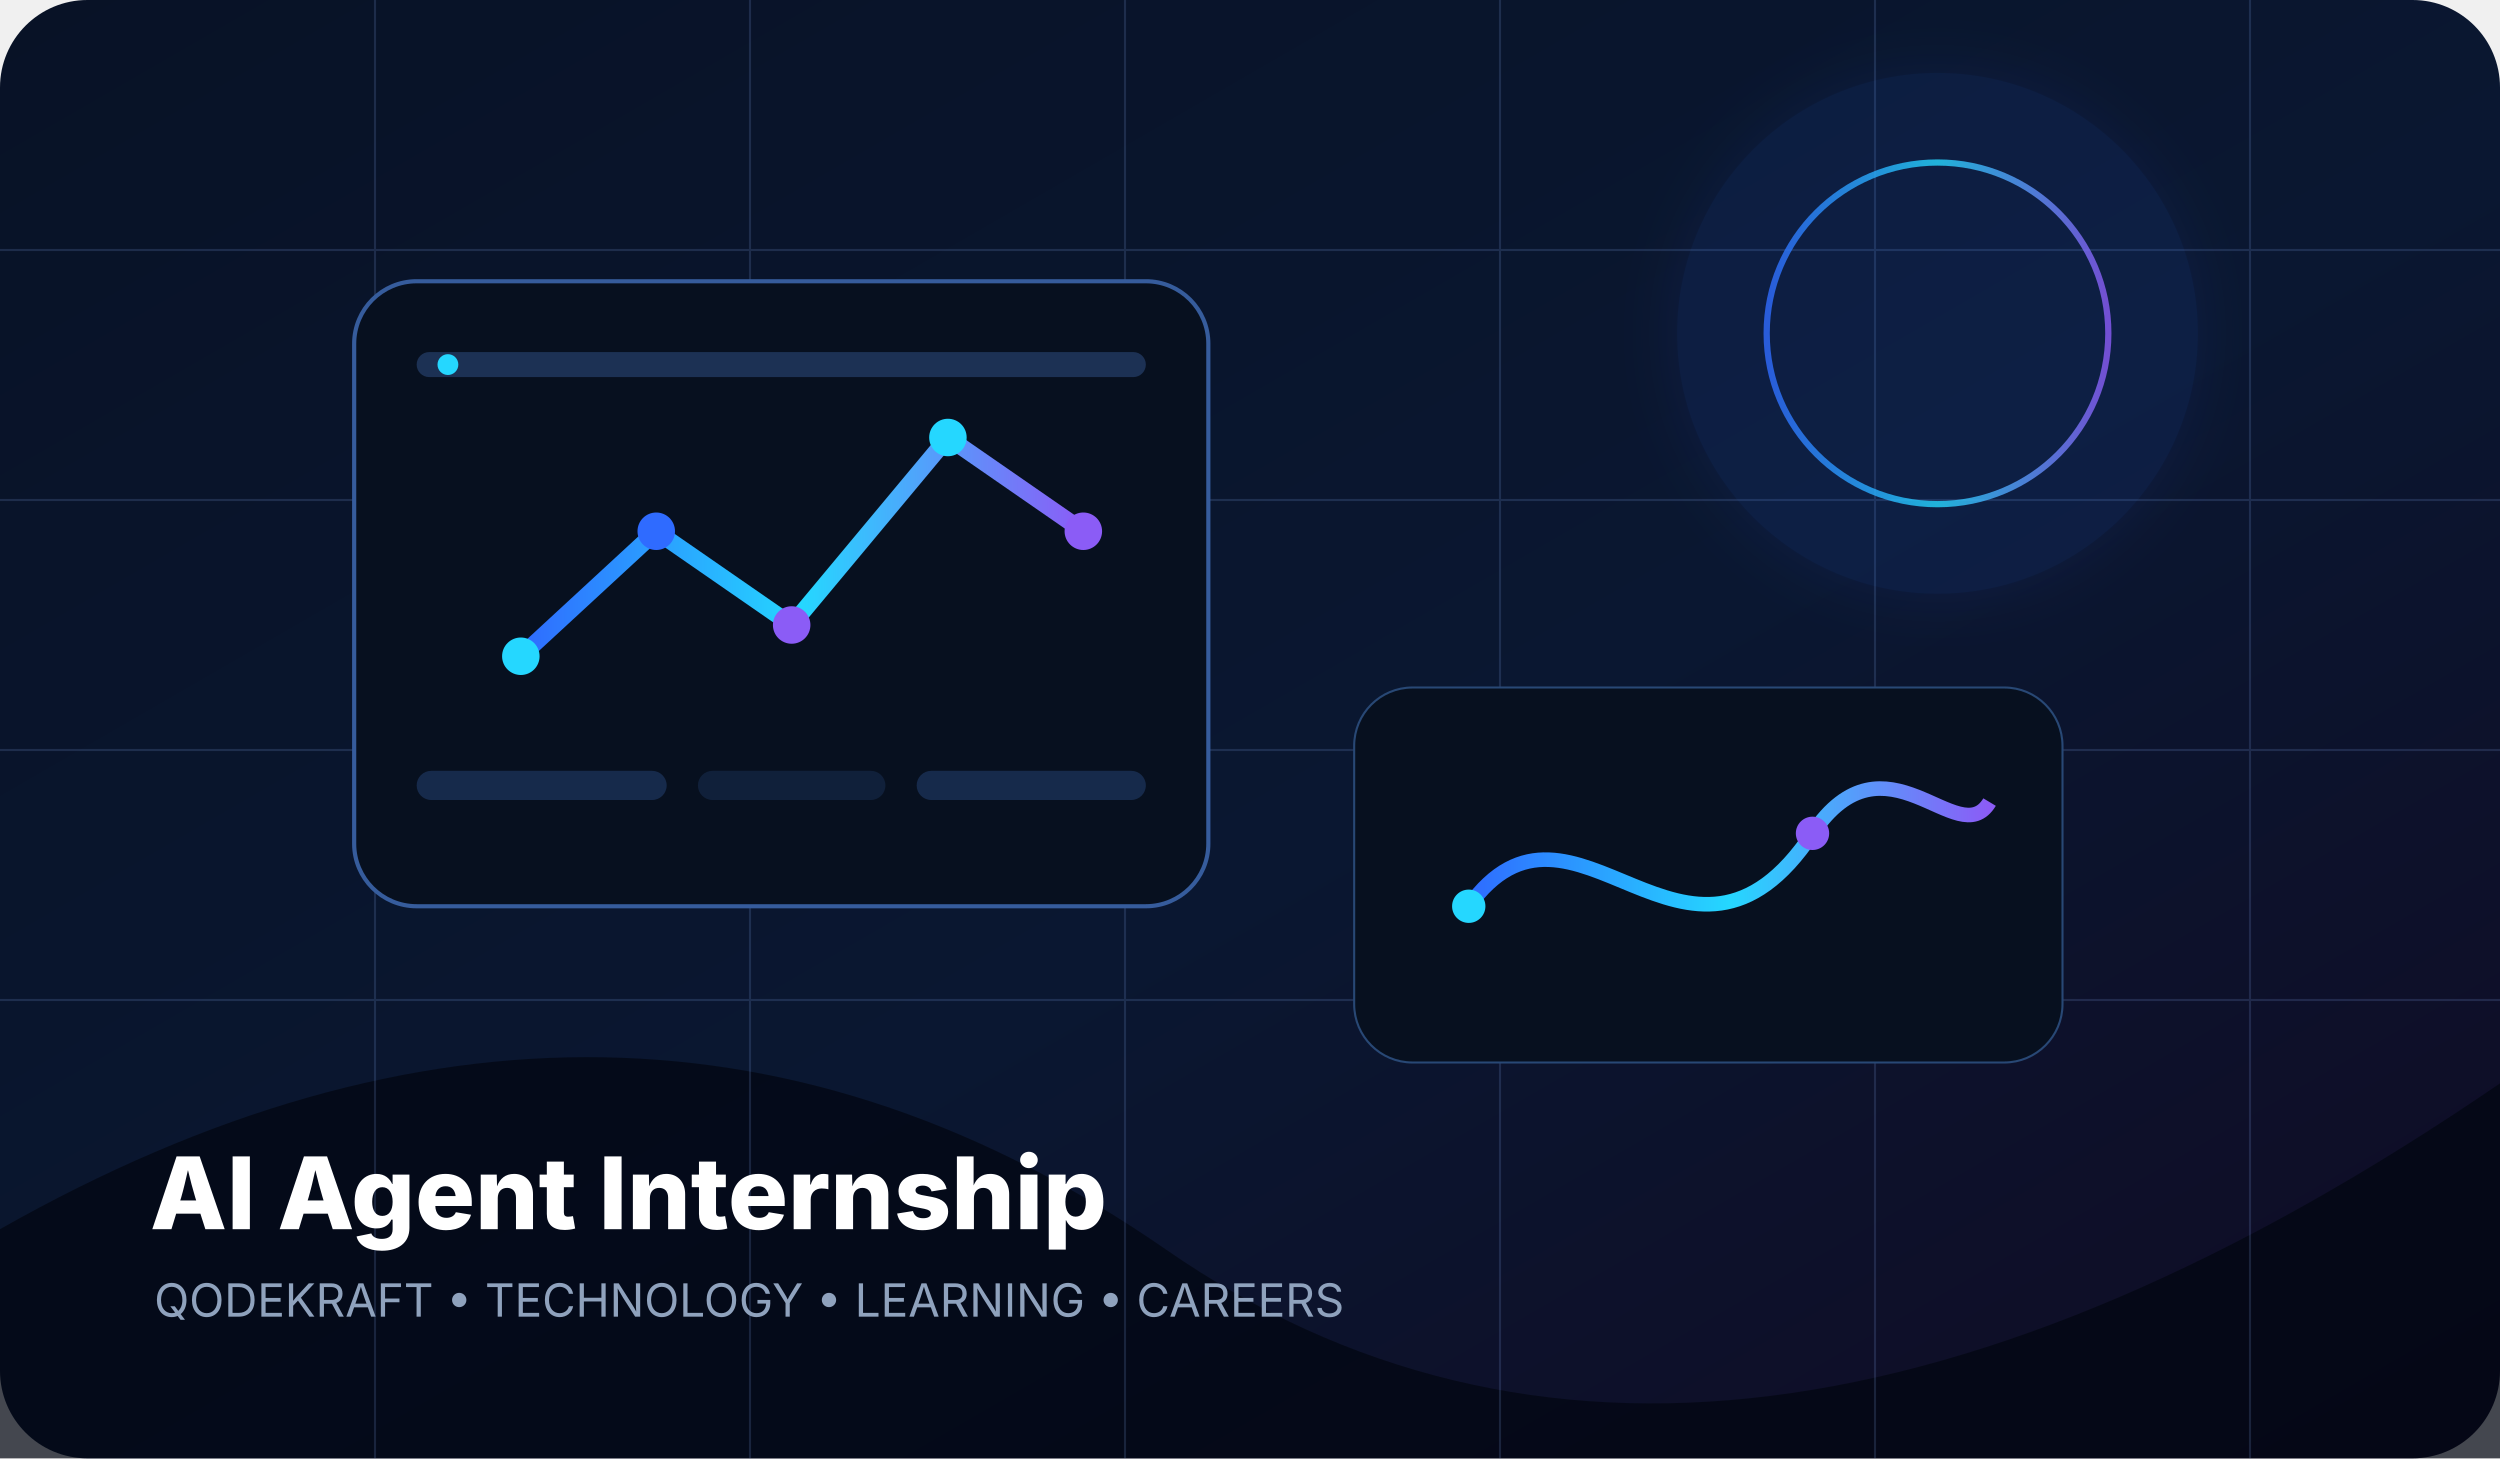
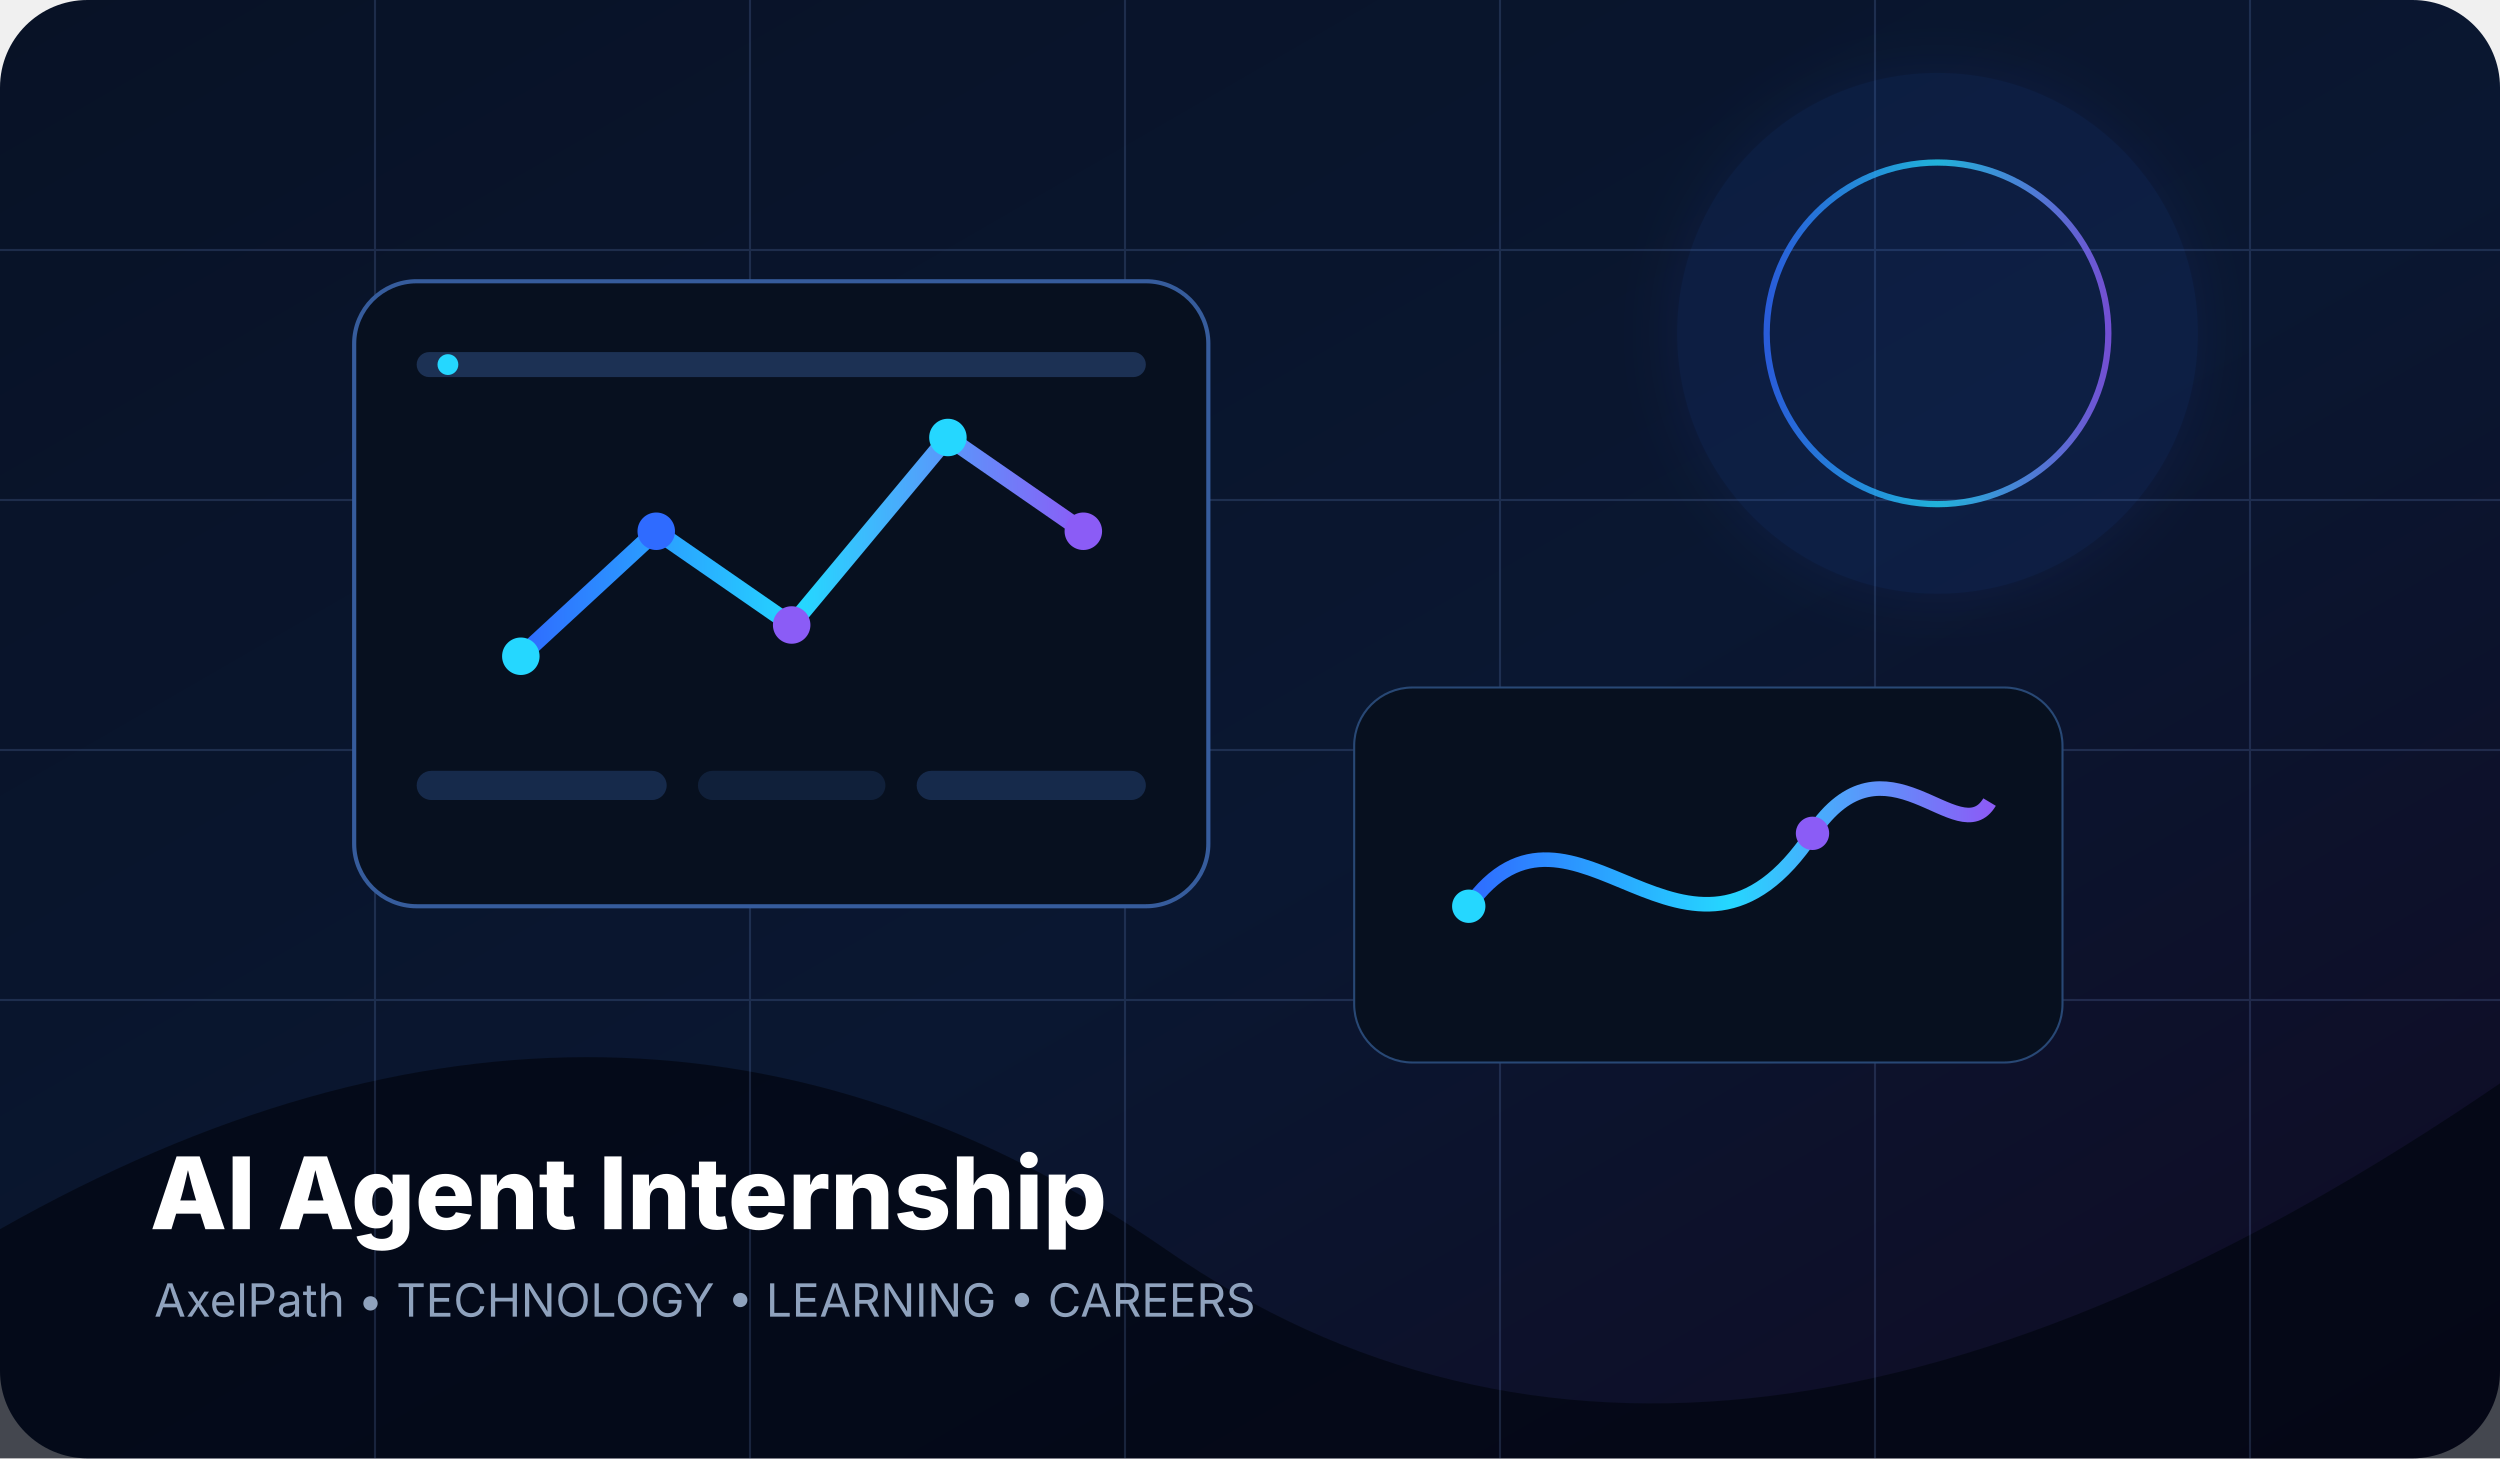
<svg xmlns="http://www.w3.org/2000/svg" viewBox="0 0 1200 700">
  <defs>
    <linearGradient id="g" x1="0" x2="1" y1="0" y2="1">
      <stop stop-color="#081226" />
      <stop offset=".55" stop-color="#0a1731" />
      <stop offset="1" stop-color="#100b24" />
    </linearGradient>
    <linearGradient id="a" x1="0" x2="1">
      <stop stop-color="#2f6bff" />
      <stop offset=".5" stop-color="#25d7ff" />
      <stop offset="1" stop-color="#8b5cf6" />
    </linearGradient>
    <filter id="glow">
      <feGaussianBlur stdDeviation="14" result="b" />
      <feMerge>
        <feMergeNode in="b" />
        <feMergeNode in="SourceGraphic" />
      </feMerge>
    </filter>
  </defs>
  <rect width="1200" height="700" rx="42" fill="url(#g)" />
  <path d="M0 590 Q300 420 560 600 T1200 520 V700H0Z" fill="#020611" opacity=".72" />
  <g opacity=".16" stroke="#8ab4ff">
    <path d="M0 120H1200M0 240H1200M0 360H1200M0 480H1200M180 0V700M360 0V700M540 0V700M720 0V700M900 0V700M1080 0V700" />
  </g>
  <circle cx="930" cy="160" r="125" fill="#2f6bff" opacity=".09" filter="url(#glow)" />
  <circle cx="930" cy="160" r="82" fill="none" stroke="url(#a)" stroke-width="3" opacity=".8" />
  <g transform="translate(170 135)">
    <rect x="0" y="0" width="410" height="300" rx="30" fill="#07101f" stroke="#365c9c" stroke-width="2" />
    <rect x="30" y="34" width="350" height="12" rx="6" fill="#1c3154" />
    <circle cx="45" cy="40" r="5" fill="#25d7ff" />
    <path d="M80 180 L145 120 L210 165 L285 75 L350 120" fill="none" stroke="url(#a)" stroke-width="8" stroke-linecap="round" />
    <circle cx="80" cy="180" r="9" fill="#25d7ff" />
    <circle cx="145" cy="120" r="9" fill="#2f6bff" />
    <circle cx="210" cy="165" r="9" fill="#8b5cf6" />
    <circle cx="285" cy="75" r="9" fill="#25d7ff" />
    <circle cx="350" cy="120" r="9" fill="#8b5cf6" />
    <rect x="30" y="235" width="120" height="14" rx="7" fill="#162a4b" />
    <rect x="165" y="235" width="90" height="14" rx="7" fill="#10203a" />
    <rect x="270" y="235" width="110" height="14" rx="7" fill="#162a4b" />
  </g>
  <g transform="translate(650 330)">
    <rect width="340" height="180" rx="28" fill="#07101f" stroke="#284875" />
    <path d="M55 105 C105 35 160 160 220 70 C255 18 290 80 305 55" fill="none" stroke="url(#a)" stroke-width="7" />
    <circle cx="55" cy="105" r="8" fill="#25d7ff" />
    <circle cx="220" cy="70" r="8" fill="#8b5cf6" />
  </g>
  <text x="72" y="590" fill="#fff" font-family="Inter,Arial,sans-serif" font-size="48" font-weight="800">AI Agent Internship</text>
-   <text x="74" y="632" fill="#8fa2bd" font-family="Inter,Arial,sans-serif" font-size="22">QODEKRAFT • TECHNOLOGY • LEARNING • CAREERS</text>
+   <text x="74" y="632" fill="#8fa2bd" font-family="Inter,Arial,sans-serif" font-size="22">AxelPath • TECHNOLOGY • LEARNING • CAREERS</text>
</svg>
